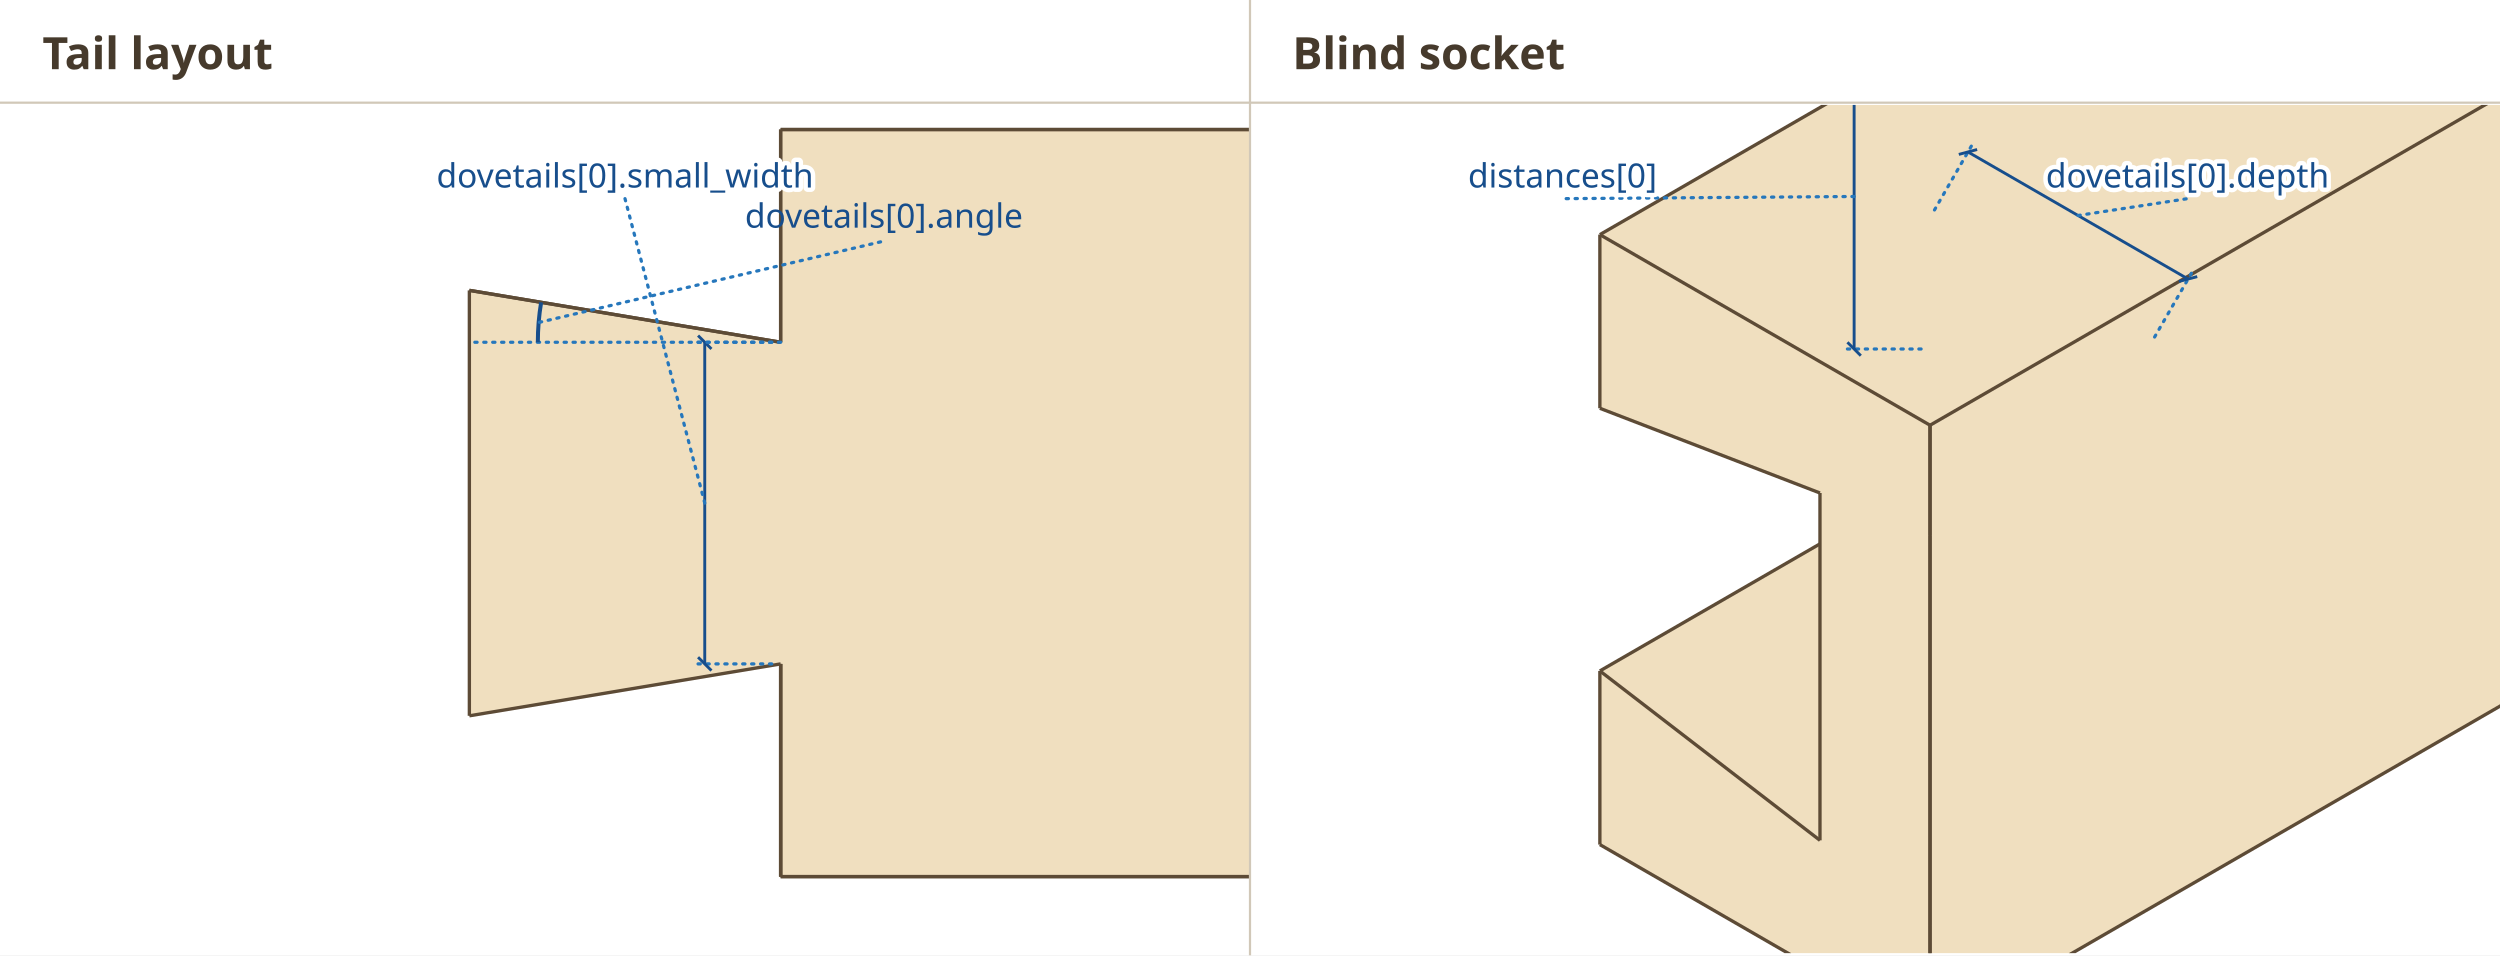
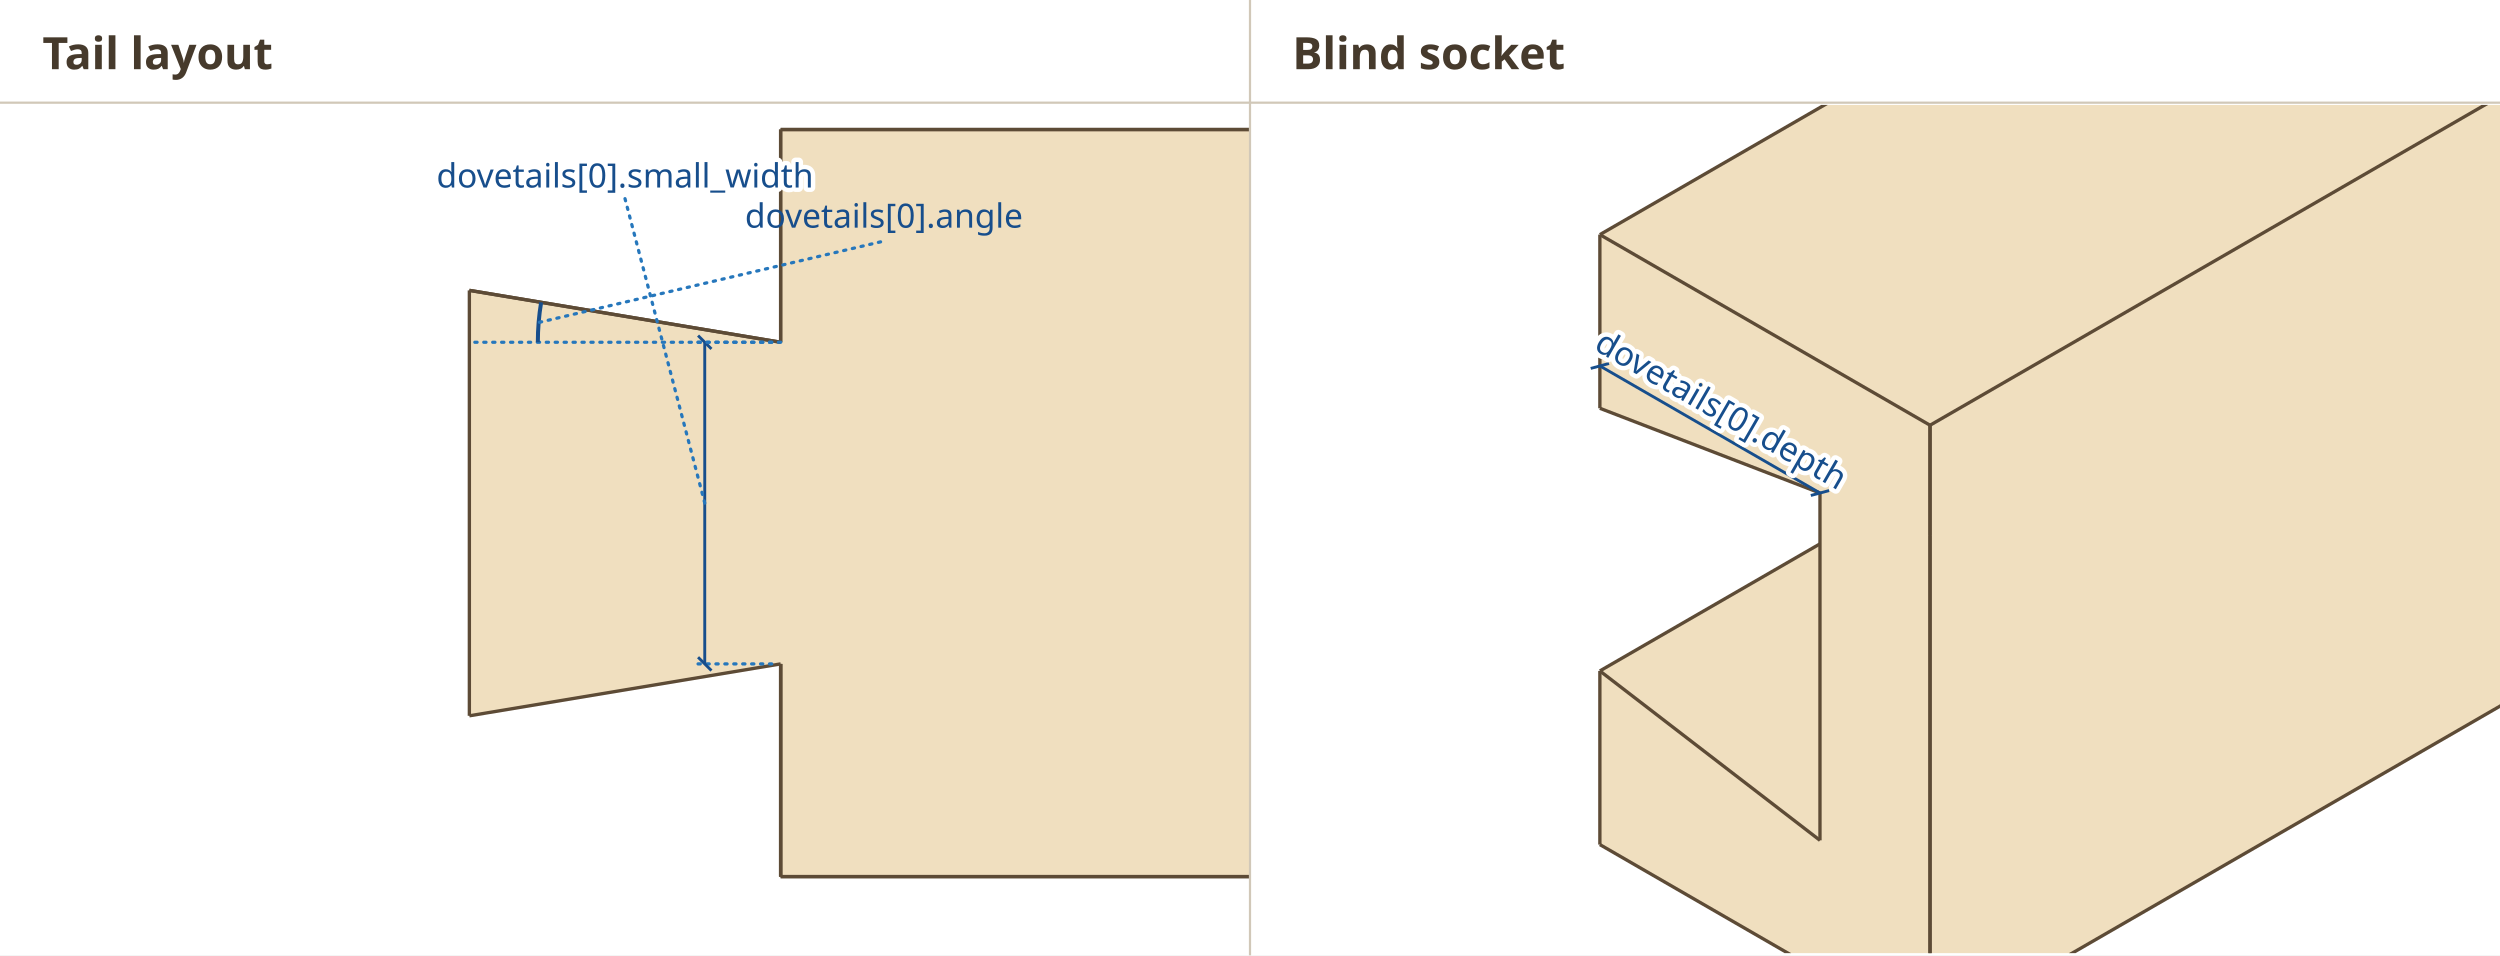
<svg xmlns="http://www.w3.org/2000/svg" font-family="system-ui, sans-serif" role="img" viewBox="0 0 1120 428">
  <rect width="100%" height="100%" fill="white" />
  <svg viewBox="0 0 560 380" x="0" y="47" width="560" height="380" overflow="hidden">
    <g class="member-fills">
      <path data-member="Tail layout" fill="#f0dfbf" fill-opacity="1" d="M2253.231 11.038 L2253.231 345.72 L349.725 345.72 Z M349.725 11.038 L2253.231 11.038 L349.725 345.72 Z M349.725 106.329 L349.725 250.429 L210.275 273.671 Z M210.275 83.088 L349.725 106.329 L210.275 273.671 Z M349.725 106.329 L1786.071 345.72 L349.725 345.72 Z M210.275 83.088 L349.725 106.329 L349.725 250.429 Z M210.275 83.088 L349.725 250.429 L210.275 273.671 Z M2253.231 11.038 L2253.231 345.72 L1786.071 345.72 Z M2253.231 11.038 L1786.071 345.72 L349.725 106.329 Z M2253.231 11.038 L349.725 106.329 L349.725 11.038 Z M349.725 106.329 L349.725 250.429 L210.275 273.671 Z M210.275 83.088 L349.725 106.329 L210.275 273.671 Z M349.725 250.429 L210.275 273.671 L210.275 83.088 Z M349.725 250.429 L210.275 83.088 L349.725 106.329 Z" />
    </g>
    <g class="face-fills" />
    <g class="edges" fill="none" stroke-linejoin="round">
      <g data-member="Tail layout" stroke="#5d4b36" stroke-opacity="1" stroke-width="1.5">
        <path data-feature="rptw.right" d="M349.725 11.038 L2253.231 11.038" />
        <path data-feature="rptw.right" d="M2253.231 11.038 L349.725 11.038" />
        <path data-feature="rptw.left" d="M349.725 345.72 L2253.231 345.72" />
        <path data-feature="rptw.left" d="M2253.231 345.72 L349.725 345.72" />
        <path data-feature="rptw.front" d="M2253.231 345.72 L2253.231 11.038" />
        <path data-feature="rptw.front" d="M349.725 11.038 L349.725 106.329" />
        <path data-feature="rptw.front" d="M349.725 250.429 L349.725 345.72" />
        <path data-feature="rptw.front" d="M210.275 273.671 L349.725 250.429" />
        <path data-feature="rptw.front" d="M349.725 106.329 L210.275 83.088" />
        <path data-feature="rptw.front" d="M210.275 83.088 L210.275 273.671" />
        <path data-feature="rptw.back" d="M1786.071 345.72 L1140.206 345.72" />
        <path data-feature="rptw.back" d="M349.725 345.72 L349.725 250.429" />
        <path data-feature="rptw.back" d="M210.275 83.088 L349.725 106.329" />
        <path data-feature="rptw.back" d="M2253.231 345.72 L1786.071 345.72" />
        <path data-feature="rptw.back" d="M349.725 106.329 L349.725 11.038" />
        <path data-feature="shoulder" d="M349.725 250.429 L349.725 256.188" />
        <path data-feature="shoulder" d="M349.725 256.188 L349.725 345.72" />
      </g>
    </g>
    <g class="references" fill="none" />
    <g class="dimension" stroke-width="1.3" fill="#174e8c" stroke="#174e8c">
      <line stroke="#2677bc" stroke-dasharray="1 3" stroke-linecap="round" stroke-width="1.45" x1="345.73" y1="250.43" x2="311.73" y2="250.43" />
      <line x1="318.73" y1="253.43" x2="312.73" y2="247.43" />
      <line stroke="#2677bc" stroke-dasharray="1 3" stroke-linecap="round" stroke-width="1.45" x1="345.73" y1="106.33" x2="311.73" y2="106.33" />
      <line x1="318.73" y1="109.33" x2="312.73" y2="103.33" />
      <line x1="315.73" y1="250.43" x2="315.73" y2="106.33" />
      <line stroke="#2677bc" stroke-dasharray="1 3" stroke-linecap="round" stroke-width="1.45" x1="315.73" y1="178.38" x2="280.00" y2="42.00" />
      <text text-anchor="middle" font-size="15" stroke="white" stroke-width="4" paint-order="stroke" stroke-linejoin="round" transform="translate(280.00 37.00) rotate(0.00)">dovetails[0].small_width</text>
    </g>
    <g class="dimension" fill="#174e8c">
      <line stroke="#2677bc" stroke-dasharray="1 3" stroke-linecap="round" stroke-width="1.45" x1="349.73" y1="106.33" x2="210.27" y2="106.33" />
      <path stroke-width="1.8" d="M240.95 106.33 A108.77 108.77 0 0 1 242.43 88.45" fill="none" stroke="#174e8c" />
      <line stroke="#2677bc" stroke-dasharray="1 3" stroke-linecap="round" stroke-width="1.45" x1="241.69" y1="97.39" x2="396.00" y2="61.00" />
      <text text-anchor="middle" font-size="15" x="396" y="55">dovetails[0].angle</text>
    </g>
  </svg>
  <text font-size="20" font-weight="600" x="19" y="31" fill="#463a2c">Tail layout</text>
  <svg viewBox="0 0 560 380" x="560" y="47" width="560" height="380" overflow="hidden">
    <g class="member-fills">
      <path data-member="Blind socket" fill="#f0dfbf" fill-opacity="1" d="M304.652 143.507 L156.742 58.111 L1650.634 -804.388 Z M1798.544 -718.992 L304.652 143.507 L1650.634 -804.388 Z M156.742 331.378 L1650.634 -531.121 L1798.544 -445.725 Z M156.742 331.378 L1798.544 -445.725 L304.652 416.774 Z M1798.544 -718.992 L1798.544 -445.725 L304.652 416.774 Z M304.652 143.507 L1798.544 -718.992 L304.652 416.774 Z M1650.634 -726.583 L156.742 135.916 L156.742 58.111 Z M1650.634 -726.583 L156.742 58.111 L1650.634 -804.388 Z M304.652 50.52 L1650.634 -726.583 L1650.634 -531.121 Z M304.652 50.52 L1650.634 -531.121 L304.652 245.982 Z M156.742 253.573 L304.652 168.177 L304.652 245.982 Z M156.742 253.573 L304.652 245.982 L156.742 331.378 Z M1798.544 -445.725 L1650.634 -531.121 L1650.634 -804.388 Z M1798.544 -445.725 L1650.634 -804.388 L1798.544 -718.992 Z M403.258 88.474 L403.258 244.084 L304.652 168.177 Z M403.258 88.474 L304.652 168.177 L304.652 50.52 Z M304.652 168.177 L403.258 244.084 L255.348 329.48 Z M304.652 168.177 L255.348 329.48 L156.742 253.573 Z M403.258 88.474 L403.258 244.084 L255.348 329.48 Z M255.348 173.87 L403.258 88.474 L255.348 329.48 Z M255.348 173.87 L156.742 135.916 L304.652 50.52 Z M403.258 88.474 L255.348 173.87 L304.652 50.52 Z M304.652 367.434 L304.652 416.774 L156.742 331.378 Z M304.652 367.434 L156.742 331.378 L156.742 253.573 Z M304.652 143.507 L304.652 192.847 L156.742 135.916 Z M304.652 143.507 L156.742 135.916 L156.742 58.111 Z M304.652 367.434 L255.348 329.48 L255.348 173.87 Z M304.652 367.434 L255.348 173.87 L304.652 192.847 Z" />
    </g>
    <g class="face-fills" />
    <g class="edges" fill="none" stroke-linejoin="round">
      <g data-member="Blind socket" stroke="#5d4b36" stroke-opacity="1" stroke-width="1.5">
        <path data-feature="rptw.right" d="M1650.634 -804.388 L156.742 58.111" />
        <path data-feature="rptw.right" d="M156.742 58.111 L304.652 143.507" />
        <path data-feature="rptw.right" d="M304.652 143.507 L1798.544 -718.992" />
        <path data-feature="rptw.right" d="M1798.544 -718.992 L1650.634 -804.388" />
        <path data-feature="rptw.left" d="M1798.544 -445.725 L304.652 416.774" />
        <path data-feature="rptw.left" d="M304.652 416.774 L156.742 331.378" />
        <path data-feature="rptw.front" d="M1798.544 -445.725 L1798.544 -718.992" />
        <path data-feature="rptw.front" d="M304.652 143.507 L304.652 416.774" />
        <path data-feature="rptw.back" d="M156.742 135.916 L156.742 58.111" />
        <path data-feature="rptw.back" d="M156.742 253.573 L255.348 196.642" />
        <path data-feature="rptw.back" d="M156.742 331.378 L156.742 253.573" />
        <path data-feature="side.1" d="M255.348 329.48 L156.742 253.573" />
        <path data-feature="side.2" d="M255.348 173.87 L255.348 329.48" />
        <path data-feature="side.3" d="M156.742 135.916 L255.348 173.87" />
        <path data-feature="side.0" d="M304.652 367.434 L304.652 416.774" />
        <path data-feature="side.0" d="M304.652 143.507 L304.652 192.847" />
        <path data-feature="side.0" d="M304.652 192.847 L304.652 367.434" />
      </g>
    </g>
    <g class="references" fill="none" />
    <g class="dimension" stroke-width="1.3" fill="#174e8c" stroke="#174e8c">
-       <line stroke="#2677bc" stroke-dasharray="1 3" stroke-linecap="round" stroke-width="1.45" x1="300.65" y1="109.35" x2="266.65" y2="109.35" />
-       <line x1="273.65" y1="112.35" x2="267.65" y2="106.35" />
-       <line stroke="#2677bc" stroke-dasharray="1 3" stroke-linecap="round" stroke-width="1.45" x1="300.65" y1="-27.29" x2="266.65" y2="-27.29" />
-       <line x1="273.65" y1="-24.29" x2="267.65" y2="-30.29" />
-       <line x1="270.65" y1="109.35" x2="270.65" y2="-27.29" />
-       <line stroke="#2677bc" stroke-dasharray="1 3" stroke-linecap="round" stroke-width="1.45" x1="270.65" y1="41.03" x2="140.00" y2="42.00" />
-       <text text-anchor="middle" font-size="15" stroke="white" stroke-width="4" paint-order="stroke" stroke-linejoin="round" transform="translate(140.00 37.00) rotate(0.00)">distances[0]</text>
-     </g>
-     <g class="dimension" stroke-width="1.3" fill="#174e8c" stroke="#174e8c">
-       <line stroke="#2677bc" stroke-dasharray="1 3" stroke-linecap="round" stroke-width="1.45" x1="306.65" y1="47.06" x2="323.65" y2="17.61" />
-       <line x1="317.55" y1="22.17" x2="325.75" y2="19.98" />
-       <line stroke="#2677bc" stroke-dasharray="1 3" stroke-linecap="round" stroke-width="1.45" x1="405.26" y1="103.99" x2="422.26" y2="74.54" />
-       <line x1="416.16" y1="79.10" x2="424.36" y2="76.91" />
-       <line x1="321.65" y1="21.08" x2="420.26" y2="78.01" />
-       <line stroke="#2677bc" stroke-dasharray="1 3" stroke-linecap="round" stroke-width="1.45" x1="370.96" y1="49.54" x2="420.00" y2="42.00" />
-       <text text-anchor="middle" font-size="15" stroke="white" stroke-width="4" paint-order="stroke" stroke-linejoin="round" transform="translate(420.00 37.00) rotate(0.00)">dovetails[0].depth</text>
+       <line x1="152.64" y1="118.04" x2="160.84" y2="115.84" />
+       <line x1="251.25" y1="174.97" x2="259.45" y2="172.77" />
+       <line x1="156.74" y1="116.94" x2="255.35" y2="173.87" />
+       <text text-anchor="middle" font-size="15" stroke="white" stroke-width="4" paint-order="stroke" stroke-linejoin="round" transform="translate(208.54 141.07) rotate(30.00)">dovetails[0].depth</text>
    </g>
  </svg>
  <text font-size="20" font-weight="600" x="579" y="31" fill="#463a2c">Blind socket</text>
  <path d="M0 46H1120 M560 0v428" stroke="#d1c8b8" />
</svg>
